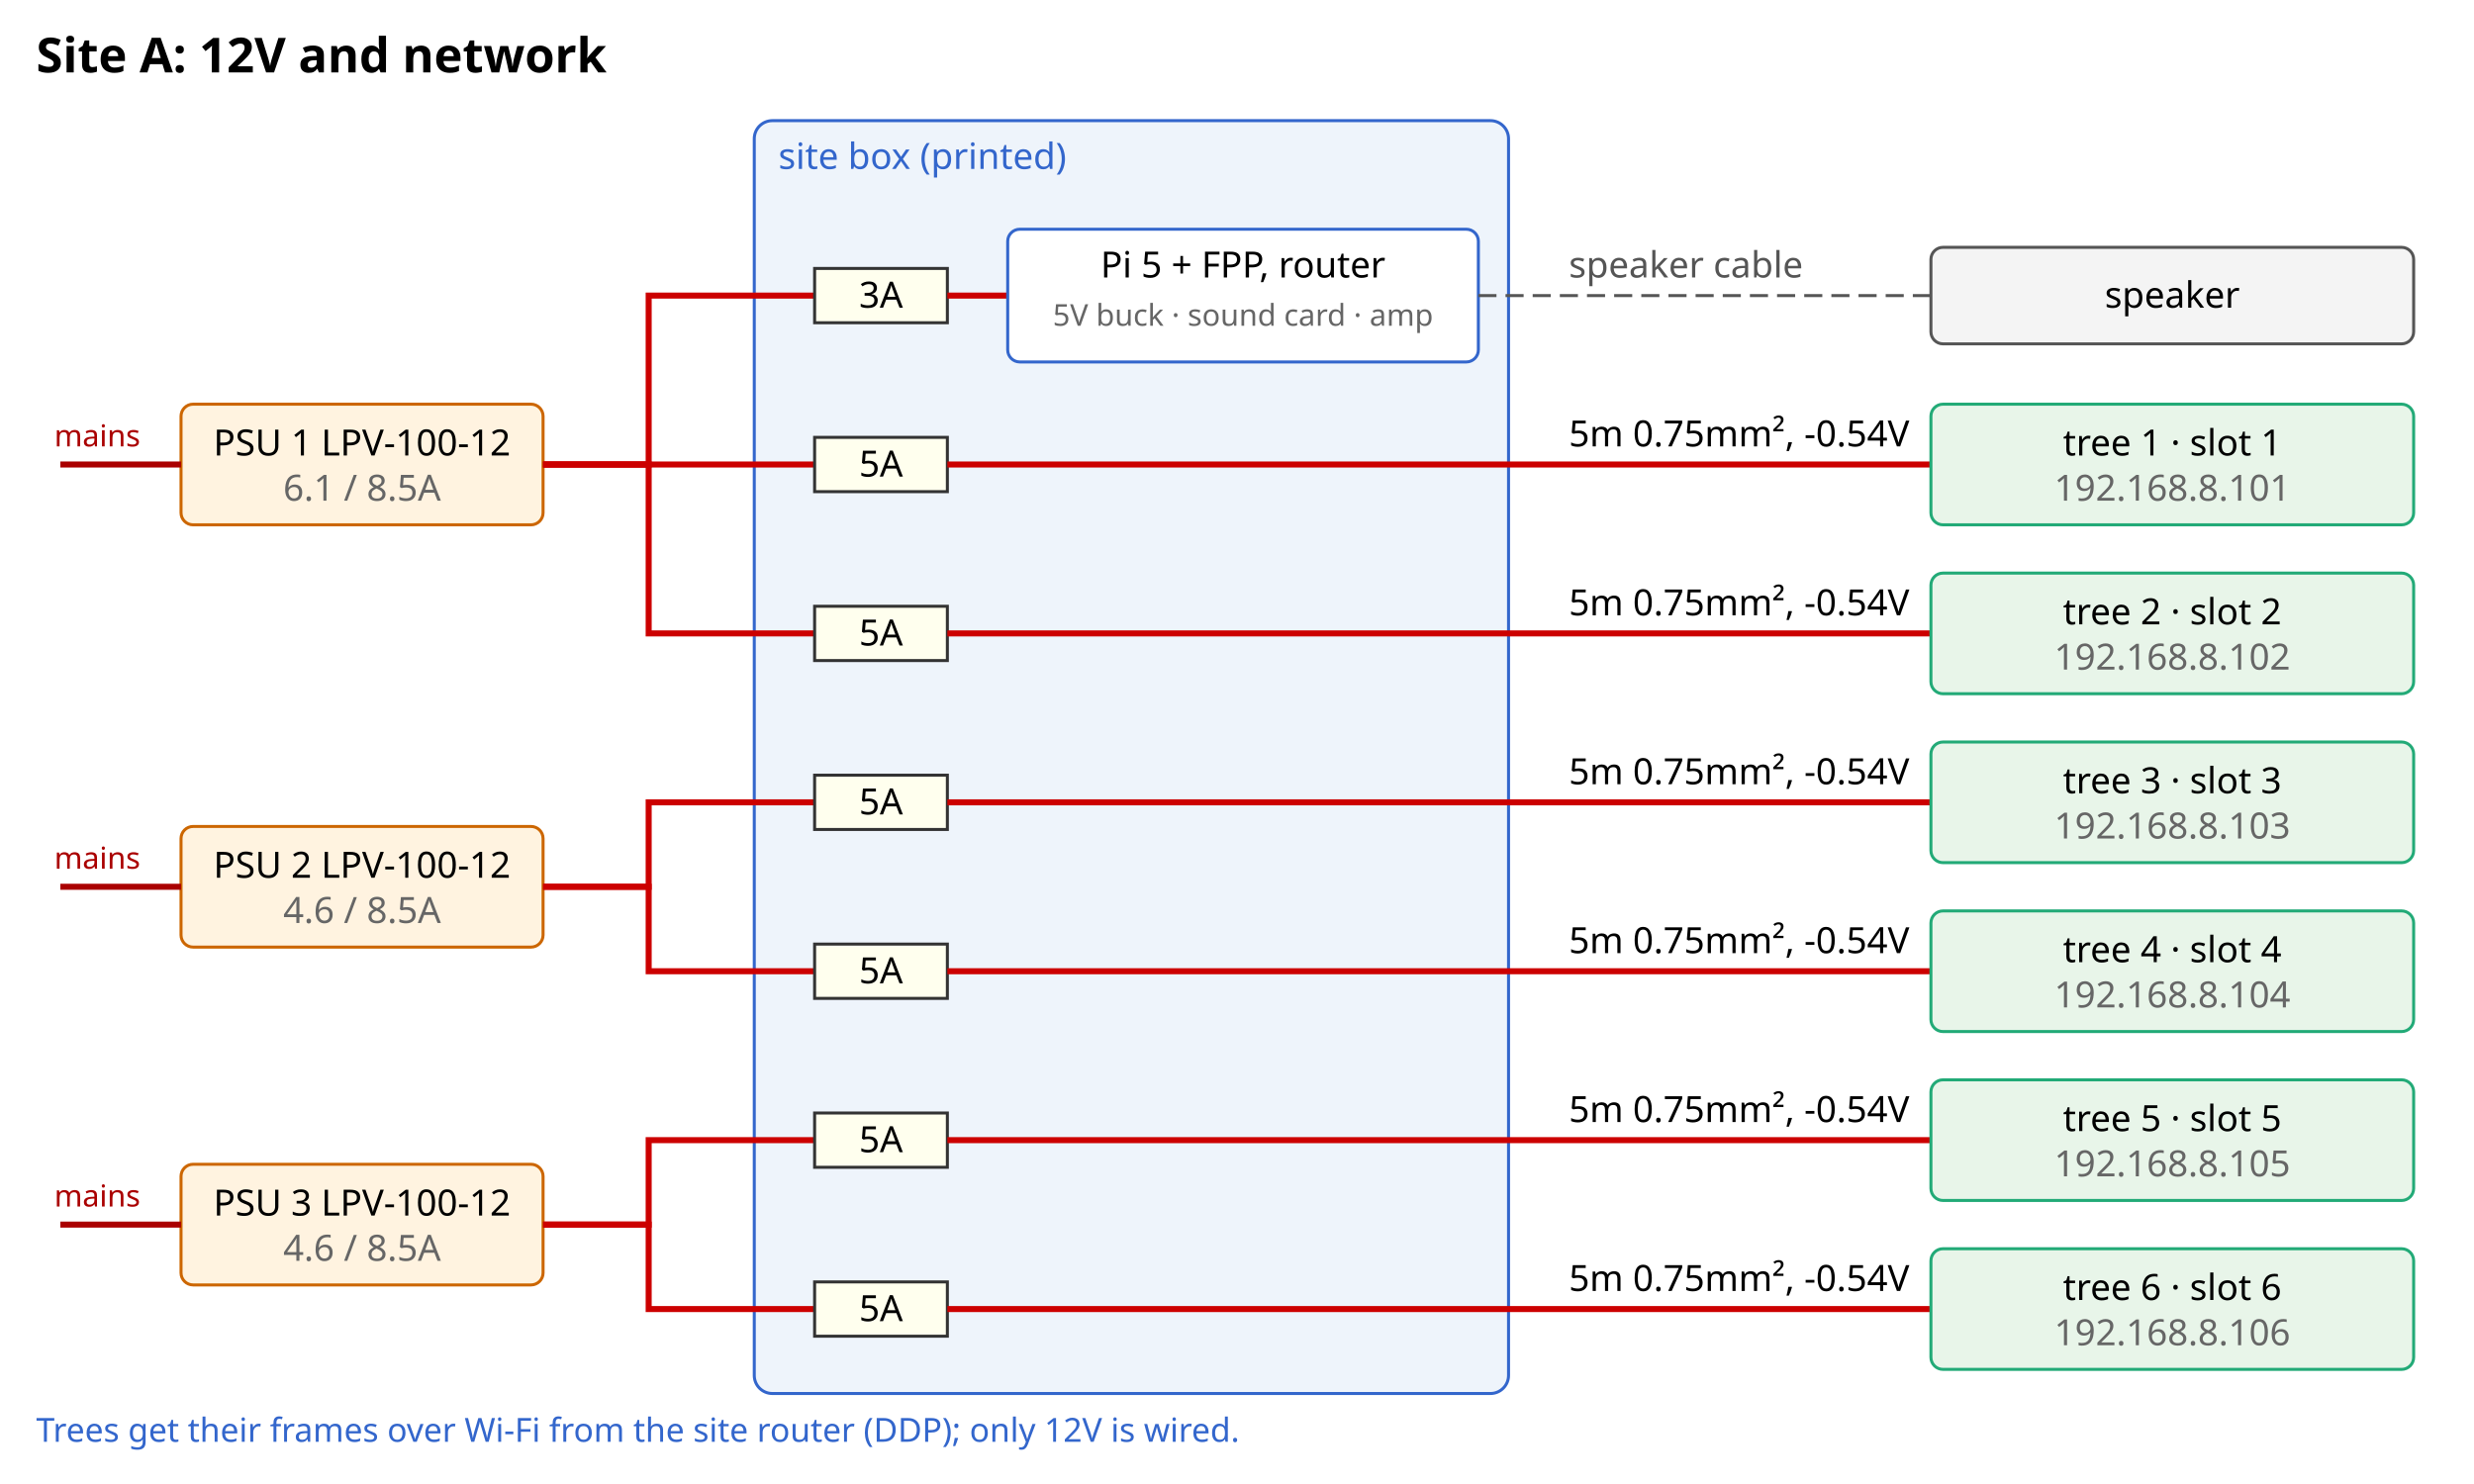
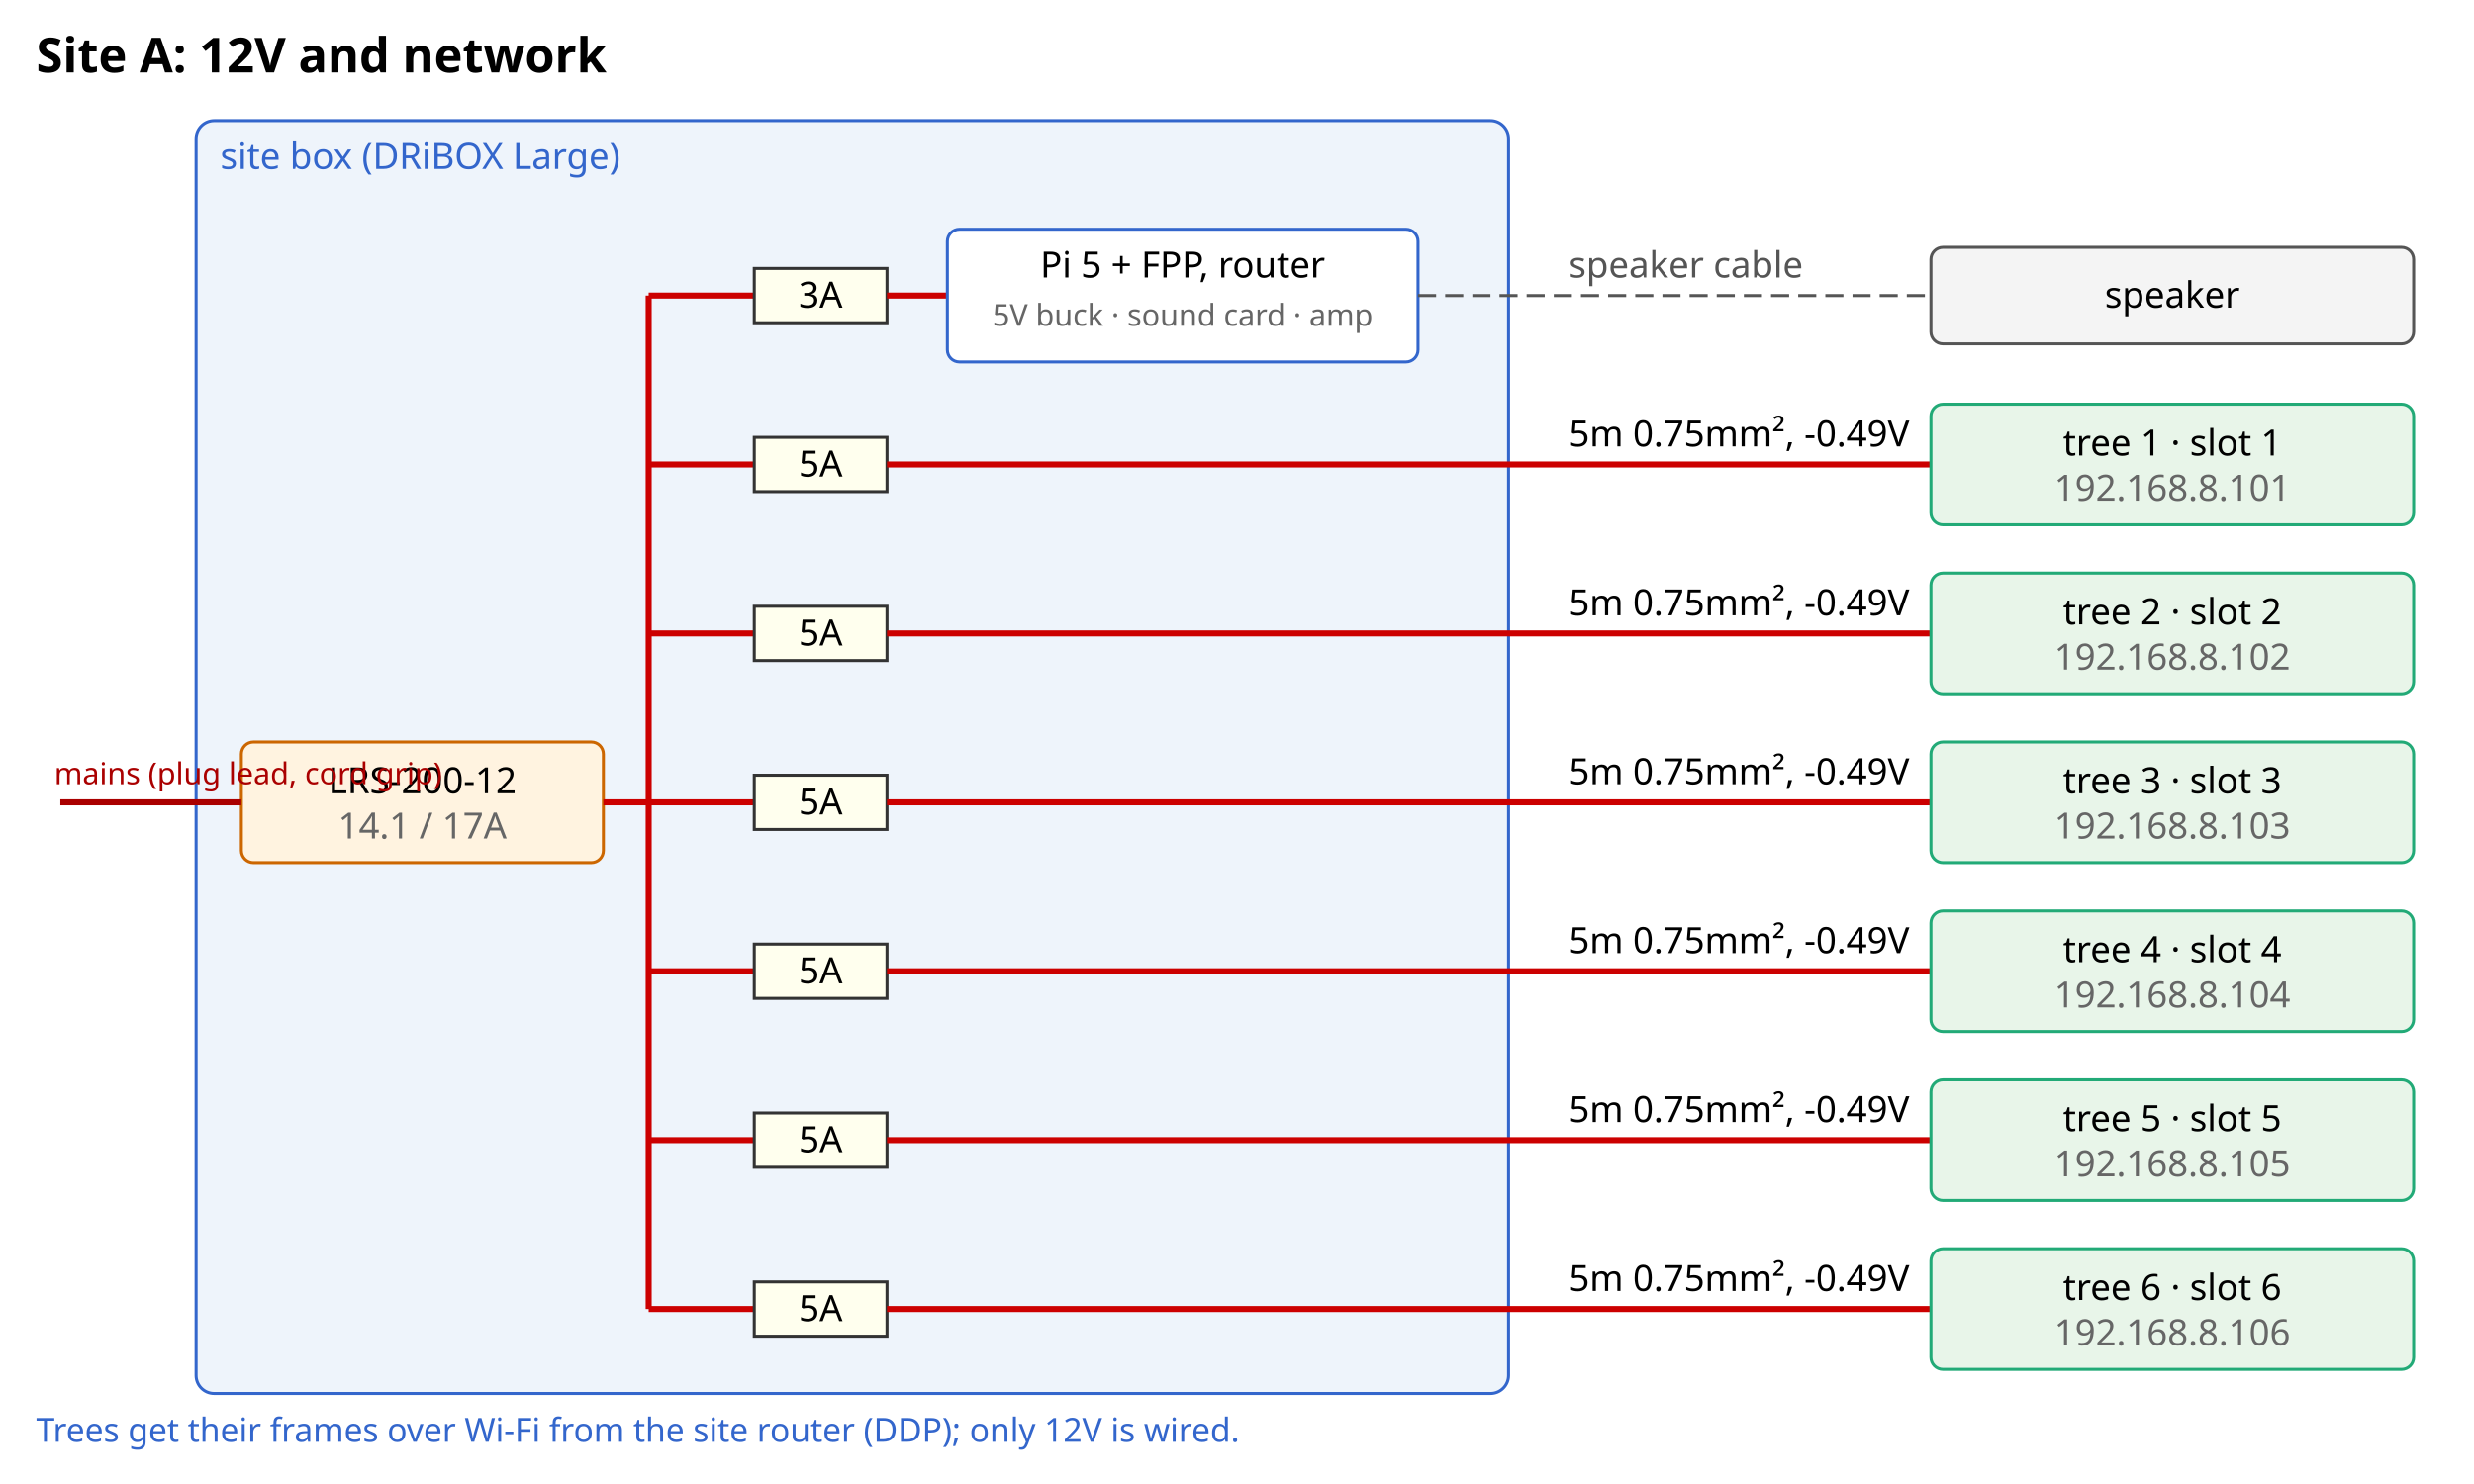
<svg xmlns="http://www.w3.org/2000/svg" width="820" height="492" viewBox="0 0 820 492" font-family="sans-serif" font-size="12">
  <rect width="820" height="492" fill="white" />
  <text x="12" y="24" font-size="16" font-weight="bold">Site A: 12V and network</text>
-   <rect x="250" y="40" width="250" height="422" fill="#eef4fb" stroke="#36c" rx="6" />
-   <text x="258" y="56" fill="#36c">site box (printed)</text>
-   <rect x="60" y="134.0" width="120" height="40" fill="#fff3e0" stroke="#c60" rx="4" />
-   <text x="120" y="151.0" text-anchor="middle">PSU 1 LPV-100-12</text>
-   <text x="120" y="166.0" text-anchor="middle" fill="#666">6.1 / 8.5A</text>
-   <line x1="20" y1="154.0" x2="60" y2="154.0" stroke="#a00" stroke-width="2" />
-   <text x="18" y="148.0" fill="#a00" font-size="10">mains</text>
-   <polyline points="180,154.0 215,154.0 215,98.0 270,98.0" fill="none" stroke="#c00" stroke-width="2" />
-   <polyline points="180,154.0 215,154.0 215,154.0 270,154.0" fill="none" stroke="#c00" stroke-width="2" />
-   <polyline points="180,154.0 215,154.0 215,210.0 270,210.0" fill="none" stroke="#c00" stroke-width="2" />
-   <rect x="60" y="274.0" width="120" height="40" fill="#fff3e0" stroke="#c60" rx="4" />
-   <text x="120" y="291.0" text-anchor="middle">PSU 2 LPV-100-12</text>
-   <text x="120" y="306.0" text-anchor="middle" fill="#666">4.6 / 8.5A</text>
-   <line x1="20" y1="294.0" x2="60" y2="294.0" stroke="#a00" stroke-width="2" />
-   <text x="18" y="288.0" fill="#a00" font-size="10">mains</text>
-   <polyline points="180,294.0 215,294.0 215,266.0 270,266.0" fill="none" stroke="#c00" stroke-width="2" />
-   <polyline points="180,294.0 215,294.0 215,322.0 270,322.0" fill="none" stroke="#c00" stroke-width="2" />
-   <rect x="60" y="386.0" width="120" height="40" fill="#fff3e0" stroke="#c60" rx="4" />
-   <text x="120" y="403.0" text-anchor="middle">PSU 3 LPV-100-12</text>
-   <text x="120" y="418.0" text-anchor="middle" fill="#666">4.6 / 8.5A</text>
-   <line x1="20" y1="406.0" x2="60" y2="406.0" stroke="#a00" stroke-width="2" />
-   <text x="18" y="400.0" fill="#a00" font-size="10">mains</text>
-   <polyline points="180,406.0 215,406.0 215,378.0 270,378.0" fill="none" stroke="#c00" stroke-width="2" />
-   <polyline points="180,406.0 215,406.0 215,434.0 270,434.0" fill="none" stroke="#c00" stroke-width="2" />
-   <rect x="270" y="145.0" width="44" height="18" fill="#ffe" stroke="#333" />
-   <text x="292" y="158.0" text-anchor="middle">5A</text>
-   <line x1="314" y1="154.0" x2="640" y2="154.0" stroke="#c00" stroke-width="2" />
-   <text x="520" y="148.0">5m 0.75mm², -0.54V</text>
+   <rect x="65" y="40" width="435" height="422" fill="#eef4fb" stroke="#36c" rx="6" />
+   <text x="73" y="56" fill="#36c">site box (DRiBOX Large)</text>
+   <rect x="80" y="246.0" width="120" height="40" fill="#fff3e0" stroke="#c60" rx="4" />
+   <text x="140" y="263.0" text-anchor="middle">LRS-200-12</text>
+   <text x="140" y="278.0" text-anchor="middle" fill="#666">14.1 / 17A</text>
+   <line x1="20" y1="266.0" x2="80" y2="266.0" stroke="#a00" stroke-width="2" />
+   <text x="18" y="260.0" fill="#a00" font-size="10">mains (plug lead, cord grip)</text>
+   <line x1="200" y1="266.0" x2="215" y2="266.0" stroke="#c00" stroke-width="2" />
+   <line x1="215" y1="98.0" x2="215" y2="434.0" stroke="#c00" stroke-width="2" />
+   <line x1="215" y1="98.0" x2="250" y2="98.0" stroke="#c00" stroke-width="2" />
+   <line x1="215" y1="154.0" x2="250" y2="154.0" stroke="#c00" stroke-width="2" />
+   <line x1="215" y1="210.0" x2="250" y2="210.0" stroke="#c00" stroke-width="2" />
+   <line x1="215" y1="266.0" x2="250" y2="266.0" stroke="#c00" stroke-width="2" />
+   <line x1="215" y1="322.0" x2="250" y2="322.0" stroke="#c00" stroke-width="2" />
+   <line x1="215" y1="378.0" x2="250" y2="378.0" stroke="#c00" stroke-width="2" />
+   <line x1="215" y1="434.0" x2="250" y2="434.0" stroke="#c00" stroke-width="2" />
+   <rect x="250" y="145.0" width="44" height="18" fill="#ffe" stroke="#333" />
+   <text x="272" y="158.0" text-anchor="middle">5A</text>
+   <line x1="294" y1="154.0" x2="640" y2="154.0" stroke="#c00" stroke-width="2" />
+   <text x="520" y="148.0">5m 0.75mm², -0.49V</text>
  <rect x="640" y="134.0" width="160" height="40" fill="#e8f5e9" stroke="#2a7" rx="4" />
  <text x="720" y="151.0" text-anchor="middle">tree 1 · slot 1</text>
  <text x="720" y="166.0" text-anchor="middle" fill="#666">192.168.8.101</text>
-   <rect x="270" y="201.0" width="44" height="18" fill="#ffe" stroke="#333" />
-   <text x="292" y="214.0" text-anchor="middle">5A</text>
-   <line x1="314" y1="210.0" x2="640" y2="210.0" stroke="#c00" stroke-width="2" />
-   <text x="520" y="204.0">5m 0.75mm², -0.54V</text>
+   <rect x="250" y="201.0" width="44" height="18" fill="#ffe" stroke="#333" />
+   <text x="272" y="214.0" text-anchor="middle">5A</text>
+   <line x1="294" y1="210.0" x2="640" y2="210.0" stroke="#c00" stroke-width="2" />
+   <text x="520" y="204.0">5m 0.75mm², -0.49V</text>
  <rect x="640" y="190.0" width="160" height="40" fill="#e8f5e9" stroke="#2a7" rx="4" />
  <text x="720" y="207.0" text-anchor="middle">tree 2 · slot 2</text>
  <text x="720" y="222.0" text-anchor="middle" fill="#666">192.168.8.102</text>
-   <rect x="270" y="257.0" width="44" height="18" fill="#ffe" stroke="#333" />
-   <text x="292" y="270.0" text-anchor="middle">5A</text>
-   <line x1="314" y1="266.0" x2="640" y2="266.0" stroke="#c00" stroke-width="2" />
-   <text x="520" y="260.0">5m 0.75mm², -0.54V</text>
+   <rect x="250" y="257.0" width="44" height="18" fill="#ffe" stroke="#333" />
+   <text x="272" y="270.0" text-anchor="middle">5A</text>
+   <line x1="294" y1="266.0" x2="640" y2="266.0" stroke="#c00" stroke-width="2" />
+   <text x="520" y="260.0">5m 0.75mm², -0.49V</text>
  <rect x="640" y="246.0" width="160" height="40" fill="#e8f5e9" stroke="#2a7" rx="4" />
  <text x="720" y="263.0" text-anchor="middle">tree 3 · slot 3</text>
  <text x="720" y="278.0" text-anchor="middle" fill="#666">192.168.8.103</text>
-   <rect x="270" y="313.0" width="44" height="18" fill="#ffe" stroke="#333" />
-   <text x="292" y="326.0" text-anchor="middle">5A</text>
-   <line x1="314" y1="322.0" x2="640" y2="322.0" stroke="#c00" stroke-width="2" />
-   <text x="520" y="316.0">5m 0.75mm², -0.54V</text>
+   <rect x="250" y="313.0" width="44" height="18" fill="#ffe" stroke="#333" />
+   <text x="272" y="326.0" text-anchor="middle">5A</text>
+   <line x1="294" y1="322.0" x2="640" y2="322.0" stroke="#c00" stroke-width="2" />
+   <text x="520" y="316.0">5m 0.75mm², -0.49V</text>
  <rect x="640" y="302.0" width="160" height="40" fill="#e8f5e9" stroke="#2a7" rx="4" />
  <text x="720" y="319.0" text-anchor="middle">tree 4 · slot 4</text>
  <text x="720" y="334.0" text-anchor="middle" fill="#666">192.168.8.104</text>
-   <rect x="270" y="369.0" width="44" height="18" fill="#ffe" stroke="#333" />
-   <text x="292" y="382.0" text-anchor="middle">5A</text>
-   <line x1="314" y1="378.0" x2="640" y2="378.0" stroke="#c00" stroke-width="2" />
-   <text x="520" y="372.0">5m 0.75mm², -0.54V</text>
+   <rect x="250" y="369.0" width="44" height="18" fill="#ffe" stroke="#333" />
+   <text x="272" y="382.0" text-anchor="middle">5A</text>
+   <line x1="294" y1="378.0" x2="640" y2="378.0" stroke="#c00" stroke-width="2" />
+   <text x="520" y="372.0">5m 0.75mm², -0.49V</text>
  <rect x="640" y="358.0" width="160" height="40" fill="#e8f5e9" stroke="#2a7" rx="4" />
  <text x="720" y="375.0" text-anchor="middle">tree 5 · slot 5</text>
  <text x="720" y="390.0" text-anchor="middle" fill="#666">192.168.8.105</text>
-   <rect x="270" y="425.0" width="44" height="18" fill="#ffe" stroke="#333" />
-   <text x="292" y="438.0" text-anchor="middle">5A</text>
-   <line x1="314" y1="434.0" x2="640" y2="434.0" stroke="#c00" stroke-width="2" />
-   <text x="520" y="428.0">5m 0.75mm², -0.54V</text>
+   <rect x="250" y="425.0" width="44" height="18" fill="#ffe" stroke="#333" />
+   <text x="272" y="438.0" text-anchor="middle">5A</text>
+   <line x1="294" y1="434.0" x2="640" y2="434.0" stroke="#c00" stroke-width="2" />
+   <text x="520" y="428.0">5m 0.75mm², -0.49V</text>
  <rect x="640" y="414.0" width="160" height="40" fill="#e8f5e9" stroke="#2a7" rx="4" />
  <text x="720" y="431.0" text-anchor="middle">tree 6 · slot 6</text>
  <text x="720" y="446.0" text-anchor="middle" fill="#666">192.168.8.106</text>
-   <rect x="270" y="89.0" width="44" height="18" fill="#ffe" stroke="#333" />
-   <text x="292" y="102.0" text-anchor="middle">3A</text>
-   <line x1="314" y1="98.0" x2="334" y2="98.0" stroke="#c00" stroke-width="2" />
-   <rect x="334" y="76.0" width="156" height="44" fill="white" stroke="#36c" rx="4" />
-   <text x="412" y="92.0" text-anchor="middle">Pi 5 + FPP, router</text>
-   <text x="412" y="108.0" text-anchor="middle" fill="#666" font-size="10">5V buck · sound card · amp</text>
-   <line x1="490" y1="98.0" x2="640" y2="98.0" stroke="#555" stroke-dasharray="6 3" />
+   <rect x="250" y="89.0" width="44" height="18" fill="#ffe" stroke="#333" />
+   <text x="272" y="102.0" text-anchor="middle">3A</text>
+   <line x1="294" y1="98.0" x2="314" y2="98.0" stroke="#c00" stroke-width="2" />
+   <rect x="314" y="76.0" width="156" height="44" fill="white" stroke="#36c" rx="4" />
+   <text x="392" y="92.0" text-anchor="middle">Pi 5 + FPP, router</text>
+   <text x="392" y="108.0" text-anchor="middle" fill="#666" font-size="10">5V buck · sound card · amp</text>
+   <line x1="470" y1="98.0" x2="640" y2="98.0" stroke="#555" stroke-dasharray="6 3" />
  <text x="520" y="92.0" fill="#555">speaker cable</text>
  <rect x="640" y="82.0" width="160" height="32" fill="#f4f4f4" stroke="#555" rx="4" />
  <text x="720" y="102.0" text-anchor="middle">speaker</text>
  <text x="12" y="478" fill="#36c" font-size="11">Trees get their frames over Wi-Fi from the site router (DDP); only 12V is wired.</text>
</svg>
